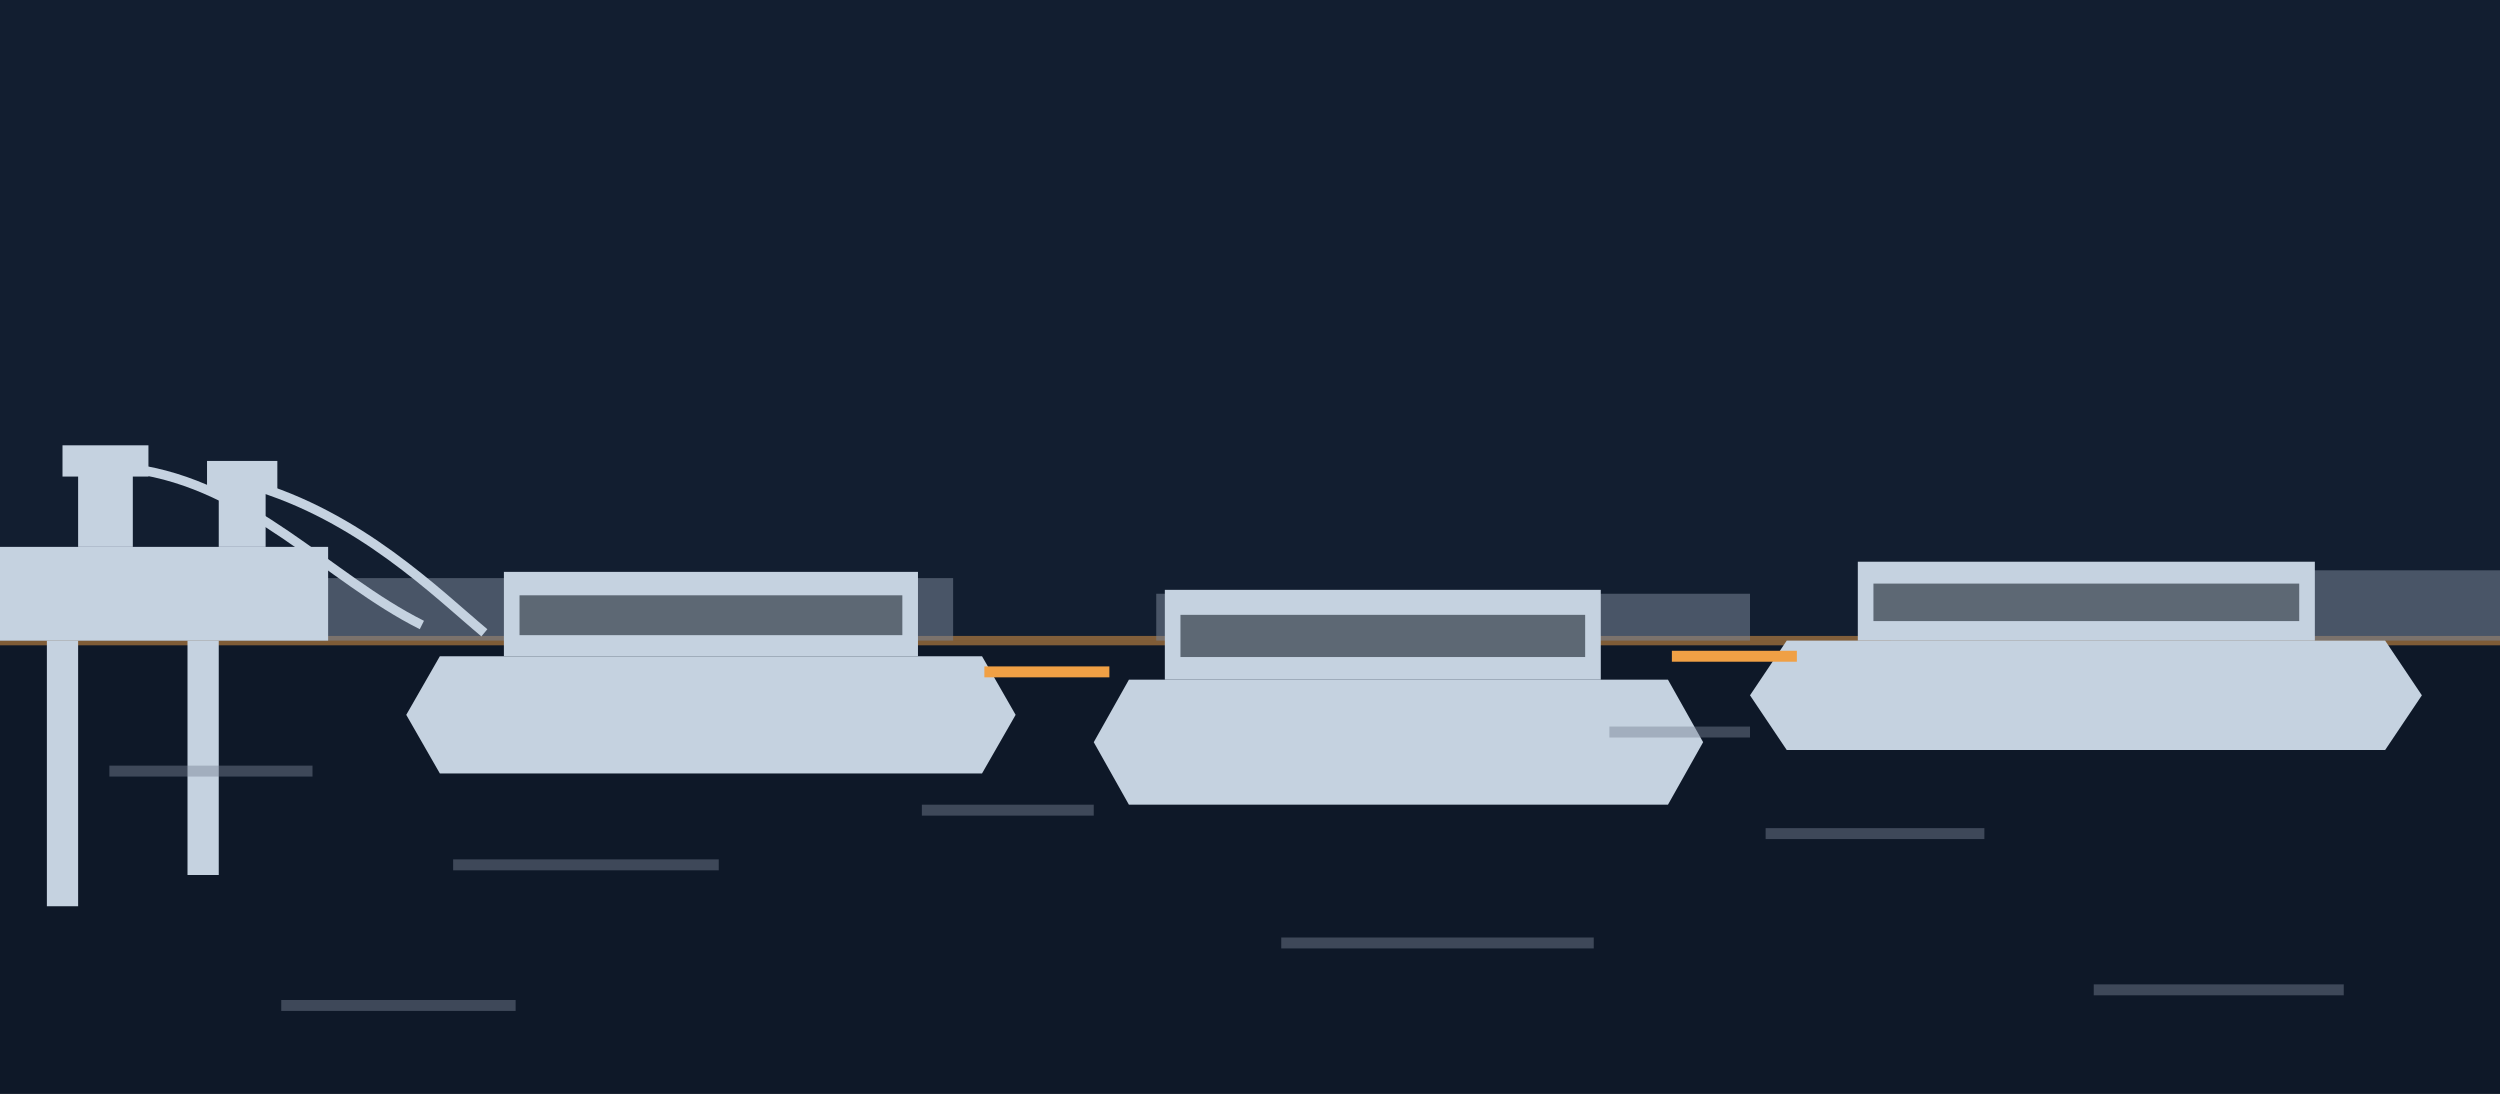
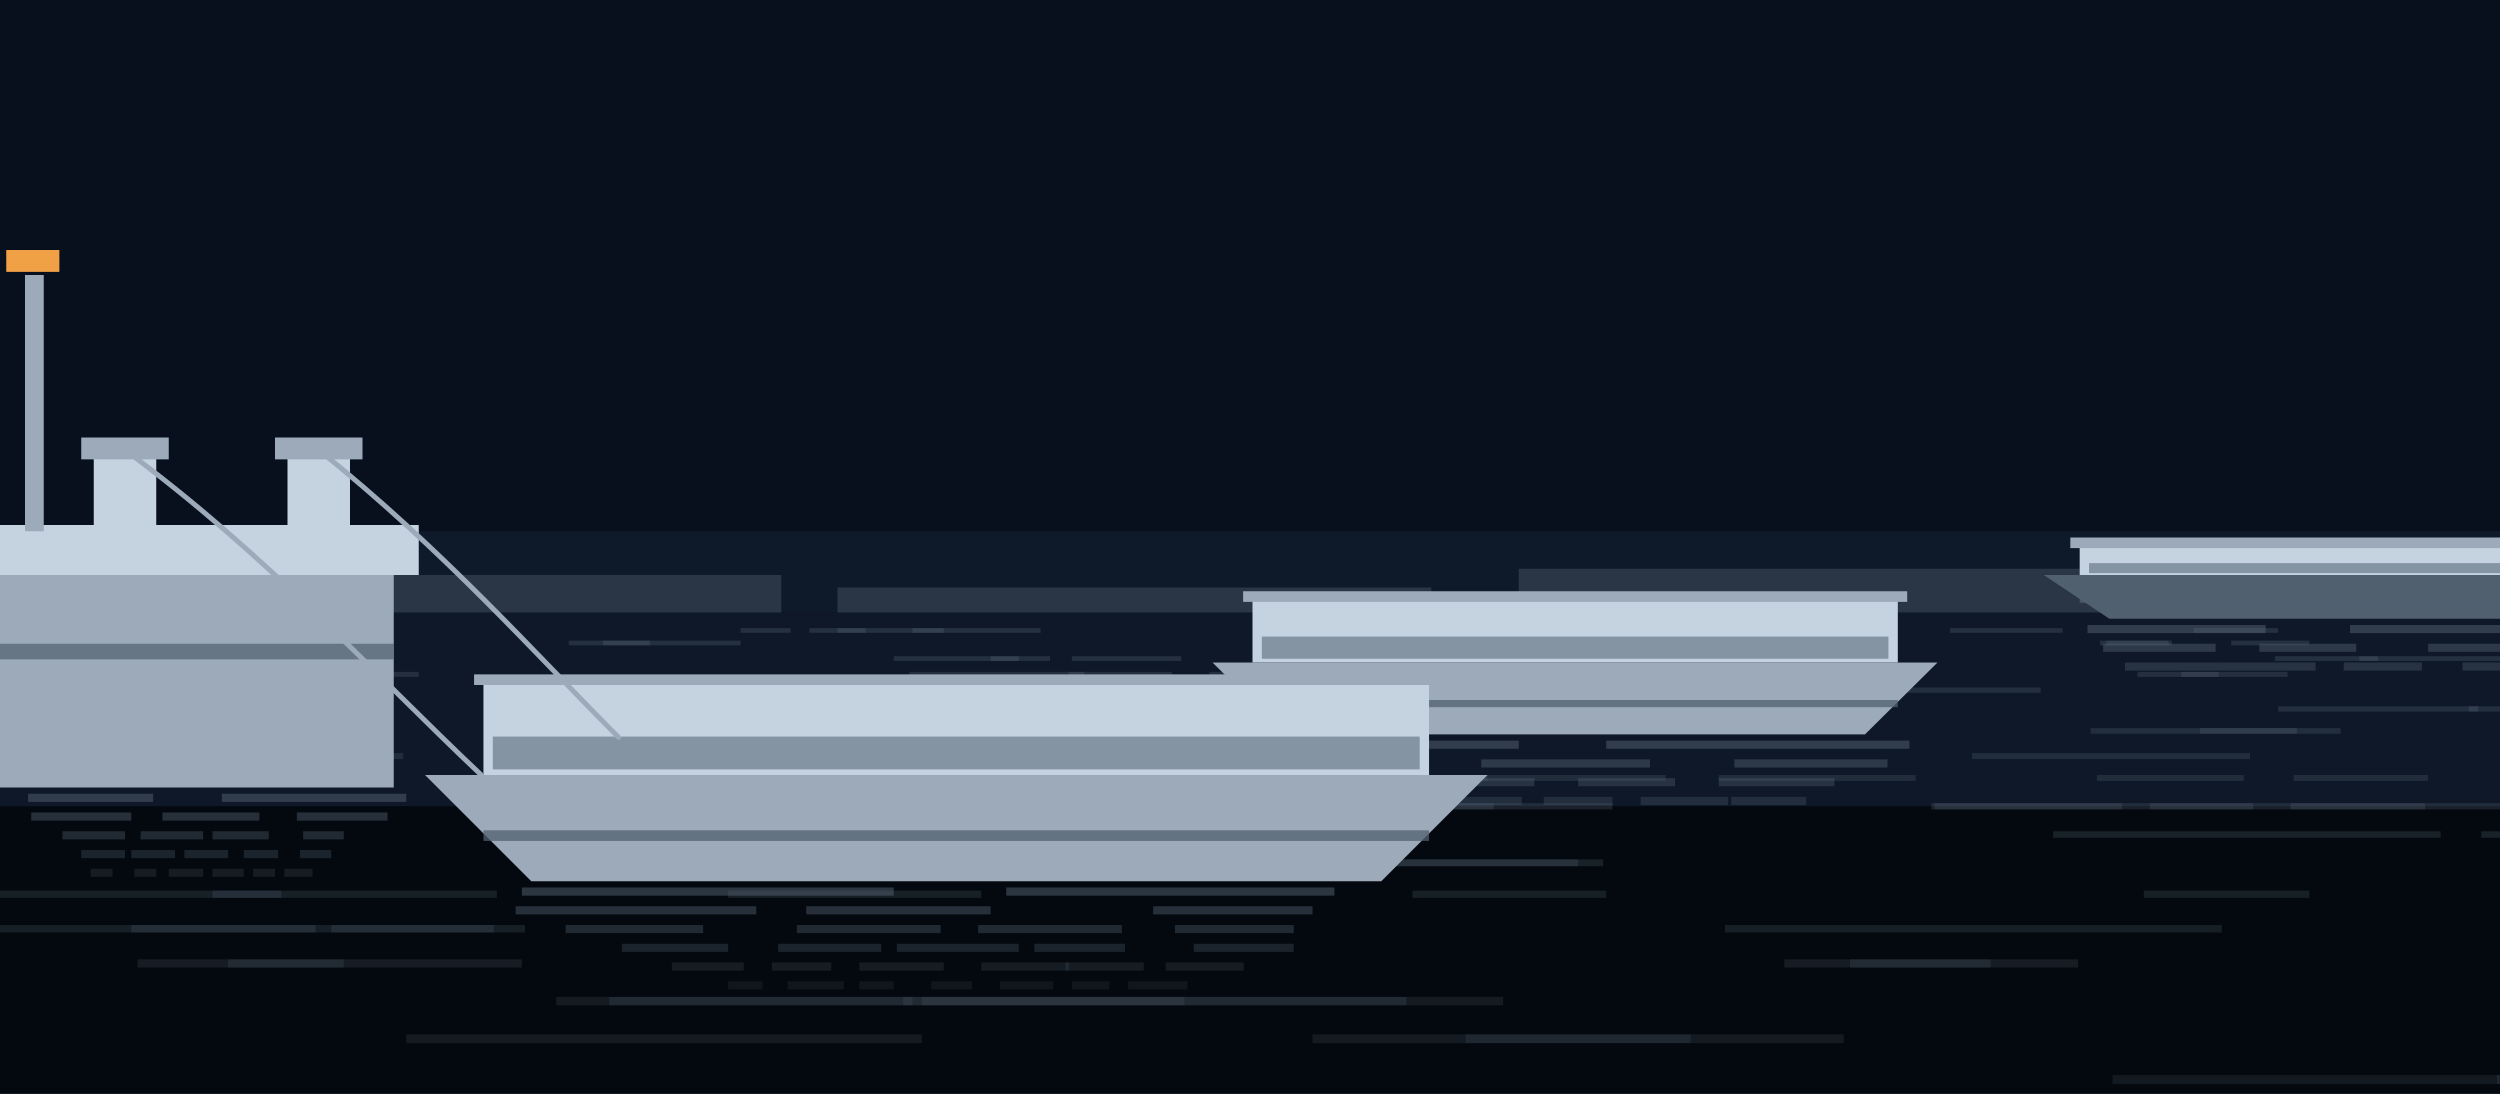
- <svg xmlns="http://www.w3.org/2000/svg" viewBox="0 0 320 140" role="img" aria-label="Barges made fast in a fleeting slip">
+ <svg xmlns="http://www.w3.org/2000/svg" viewBox="0 0 800 350" role="img" aria-label="Barges made fast along a fleeting wall, mooring wires run to the cells" preserveAspectRatio="xMidYMid slice">
  <style>
-     /* --hull-900 */  .ground { fill: #07101c; }
-     /* --hull-800 */  .sky    { fill: #121e30; }
-     /* --hull-850 */  .water  { fill: #0e1828; }
-     /* --mist-600 */  .far    { fill: #778294; }
-     /* --mist-200 */  .ink    { fill: #c5d2e0; }
-     /* --signal-500 */ .mark  { fill: #f0a045; }
-     /* --rust-500 */  .tier2  { fill: #ba6c47; }
-     .rule        { stroke: #778294; stroke-width: 1; fill: none; }
-     .wire        { stroke: #c5d2e0; stroke-width: 1.2; fill: none; }
-     .accent-rule { stroke: #f0a045; stroke-width: 1.4; fill: none; }
+     .ground  { fill: #07101c; }
+     .sky-hi  { fill: #07101c; }
+     .sky-lo  { fill: #121e30; }
+     .far     { fill: #2a3645; }
+     .mid     { fill: #51606f; }
+     .sea-hi  { fill: #0e1828; }
+     .sea-lo  { fill: #04090f; }
+     .deck    { fill: #c5d2e0; }
+     .side    { fill: #9caab9; }
+     .shade   { fill: #51606f; }
+     .dark    { fill: #363f4a; }
+     .mark    { fill: #f0a045; }
+     .tier2   { fill: #ba6c47; }
+     .hair { stroke: #51606f; fill: none; stroke-width: 1.4; }
+     .wire { stroke: #9caab9; fill: none; stroke-width: 1.6; stroke-linecap: round; }
+     .acc  { stroke: #f0a045; fill: none; stroke-width: 2; stroke-linecap: round; }
  </style>
-   <rect class="ground" width="320" height="140" />
-   <rect class="sky" width="320" height="82" />
-   <rect class="water" y="82" width="320" height="58" />
-   <rect class="mark" y="81.4" width="320" height="1.2" opacity="0.5" />
-   <g class="far" opacity="0.55">
-     <rect x="0" y="74" width="122" height="8" />
-     <rect x="148" y="76" width="76" height="6" />
-     <rect x="242" y="73" width="78" height="9" />
-   </g>
-   <rect class="ink" x="0" y="70" width="42" height="12" />
-   <rect class="ink" x="6" y="82" width="4" height="34" />
-   <rect class="ink" x="24" y="82" width="4" height="30" />
-   <g class="ink">
-     <rect x="10" y="60" width="7" height="10" />
-     <rect x="8" y="57" width="11" height="4" />
-     <rect x="28" y="62" width="6" height="8" />
-     <rect x="26.5" y="59" width="9" height="4" />
-   </g>
-   <path class="ink" d="M56.3,84.0 H125.7 L130.0,91.5 L125.7,99.0 H56.3 L52.0,91.5 Z" />
-   <rect class="ink" x="64.5" y="73.2" width="53.0" height="10.8" />
-   <rect class="ground" x="66.5" y="76.2" width="49.0" height="5.1" opacity="0.55" />
-   <path class="ink" d="M144.5,87.0 H213.5 L218.0,95.0 L213.5,103.0 H144.5 L140.0,95.0 Z" />
-   <rect class="ink" x="149.1" y="75.5" width="55.8" height="11.5" />
-   <rect class="ground" x="151.1" y="78.7" width="51.8" height="5.4" opacity="0.55" />
-   <path class="ink" d="M228.7,82.0 H305.3 L310.0,89.0 L305.3,96.0 H228.7 L224.0,89.0 Z" />
-   <rect class="ink" x="237.8" y="71.9" width="58.5" height="10.1" />
-   <rect class="ground" x="239.8" y="74.7" width="54.5" height="4.8" opacity="0.55" />
-   <path class="wire" d="M17,60 C32,62 42,74 54,80" />
-   <path class="wire" d="M32,62 C46,66 56,76 62,81" />
-   <path class="accent-rule" d="M126,86 H142" />
-   <path class="accent-rule" d="M214,84 H230" />
-   <g class="far" opacity="0.45">
-     <rect x="14" y="98" width="26" height="1.4" />
-     <rect x="58" y="110" width="34" height="1.4" />
-     <rect x="118" y="103" width="22" height="1.4" />
-     <rect x="164" y="120" width="40" height="1.4" />
-     <rect x="226" y="106" width="28" height="1.4" />
-     <rect x="268" y="126" width="32" height="1.4" />
-     <rect x="36" y="128" width="30" height="1.4" />
-     <rect x="206" y="93" width="18" height="1.4" />
-   </g>
+   <rect class="ground" width="800" height="350" />
+   <rect class="sky-hi" width="800" height="170" />
+   <rect class="sky-lo" y="170" width="800" height="26" opacity="0.65" />
+   <rect class="sea-hi" y="196" width="800" height="62" />
+   <rect class="sea-lo" y="258" width="800" height="92" />
+   <g class="far">
+     <rect x="0" y="184" width="250" height="12" />
+     <rect x="268" y="188" width="190" height="8" />
+     <rect x="486" y="182" width="314" height="14" />
+   </g>
+   <g class="mid">
+     <rect x="540" y="201" width="24" height="1.5" opacity="0.33" />
+     <rect x="259" y="201" width="18" height="1.5" opacity="0.33" />
+     <rect x="268" y="201" width="34" height="1.5" opacity="0.33" />
+     <rect x="702" y="201" width="27" height="1.5" opacity="0.33" />
+     <rect x="624" y="201" width="36" height="1.5" opacity="0.33" />
+     <rect x="107" y="201" width="15" height="1.5" opacity="0.33" />
+     <rect x="237" y="201" width="16" height="1.5" opacity="0.33" />
+     <rect x="292" y="201" width="41" height="1.5" opacity="0.33" />
+     <rect x="441" y="205" width="19" height="1.5" opacity="0.33" />
+     <rect x="672" y="205" width="22" height="1.5" opacity="0.33" />
+     <rect x="674" y="205" width="21" height="1.5" opacity="0.33" />
+     <rect x="714" y="205" width="25" height="1.5" opacity="0.33" />
+     <rect x="-41" y="205" width="41" height="1.5" opacity="0.33" />
+     <rect x="182" y="205" width="26" height="1.5" opacity="0.33" />
+     <rect x="193" y="205" width="44" height="1.5" opacity="0.33" />
+     <rect x="23" y="205" width="39" height="1.5" opacity="0.33" />
+     <rect x="50" y="210" width="33" height="1.5" opacity="0.33" />
+     <rect x="755" y="210" width="47" height="1.5" opacity="0.33" />
+     <rect x="59" y="210" width="51" height="1.5" opacity="0.33" />
+     <rect x="286" y="210" width="40" height="1.5" opacity="0.33" />
+     <rect x="317" y="210" width="19" height="1.5" opacity="0.33" />
+     <rect x="-8" y="210" width="19" height="1.5" opacity="0.33" />
+     <rect x="343" y="210" width="35" height="1.5" opacity="0.33" />
+     <rect x="728" y="210" width="33" height="1.5" opacity="0.33" />
+     <rect x="23" y="215" width="33" height="1.6" opacity="0.32" />
+     <rect x="387" y="215" width="33" height="1.6" opacity="0.32" />
+     <rect x="108" y="215" width="26" height="1.6" opacity="0.32" />
+     <rect x="410" y="215" width="49" height="1.6" opacity="0.32" />
+     <rect x="291" y="215" width="56" height="1.6" opacity="0.32" />
+     <rect x="684" y="215" width="26" height="1.6" opacity="0.32" />
+     <rect x="698" y="215" width="34" height="1.6" opacity="0.32" />
+     <rect x="342" y="215" width="33" height="1.6" opacity="0.32" />
+     <rect x="201" y="220" width="35" height="1.7" opacity="0.31" />
+     <rect x="460" y="220" width="60" height="1.7" opacity="0.31" />
+     <rect x="167" y="220" width="64" height="1.7" opacity="0.31" />
+     <rect x="417" y="220" width="64" height="1.7" opacity="0.31" />
+     <rect x="597" y="220" width="56" height="1.7" opacity="0.31" />
+     <rect x="451" y="220" width="41" height="1.7" opacity="0.31" />
+     <rect x="24" y="220" width="43" height="1.7" opacity="0.31" />
+     <rect x="368" y="220" width="59" height="1.7" opacity="0.31" />
+     <rect x="-44" y="226" width="35" height="1.7" opacity="0.31" />
+     <rect x="464" y="226" width="36" height="1.7" opacity="0.31" />
+     <rect x="350" y="226" width="43" height="1.7" opacity="0.31" />
+     <rect x="158" y="226" width="50" height="1.7" opacity="0.31" />
+     <rect x="729" y="226" width="64" height="1.7" opacity="0.31" />
+     <rect x="395" y="226" width="40" height="1.7" opacity="0.31" />
+     <rect x="790" y="226" width="33" height="1.7" opacity="0.31" />
+     <rect x="704" y="233" width="31" height="1.8" opacity="0.30" />
+     <rect x="376" y="233" width="48" height="1.8" opacity="0.30" />
+     <rect x="669" y="233" width="80" height="1.8" opacity="0.30" />
+     <rect x="43" y="233" width="43" height="1.8" opacity="0.30" />
+     <rect x="355" y="233" width="58" height="1.8" opacity="0.30" />
+     <rect x="235" y="233" width="83" height="1.8" opacity="0.30" />
+     <rect x="270" y="233" width="70" height="1.8" opacity="0.30" />
+     <rect x="306" y="241" width="93" height="1.9" opacity="0.29" />
+     <rect x="-10" y="241" width="35" height="1.9" opacity="0.29" />
+     <rect x="10" y="241" width="42" height="1.9" opacity="0.29" />
+     <rect x="631" y="241" width="89" height="1.9" opacity="0.29" />
+     <rect x="89" y="241" width="40" height="1.9" opacity="0.29" />
+     <rect x="182" y="241" width="86" height="1.9" opacity="0.29" />
+     <rect x="-28" y="241" width="92" height="1.9" opacity="0.29" />
+     <rect x="671" y="248" width="47" height="1.9" opacity="0.29" />
+     <rect x="273" y="248" width="78" height="1.9" opacity="0.29" />
+     <rect x="550" y="248" width="63" height="1.9" opacity="0.29" />
+     <rect x="734" y="248" width="43" height="1.9" opacity="0.29" />
+     <rect x="459" y="248" width="74" height="1.9" opacity="0.29" />
+     <rect x="374" y="248" width="102" height="1.9" opacity="0.29" />
+     <rect x="370" y="257" width="108" height="2.0" opacity="0.28" />
+     <rect x="619" y="257" width="102" height="2.0" opacity="0.28" />
+     <rect x="618" y="257" width="61" height="2.0" opacity="0.28" />
+     <rect x="688" y="257" width="88" height="2.0" opacity="0.28" />
+     <rect x="459" y="257" width="57" height="2.0" opacity="0.28" />
+     <rect x="733" y="257" width="87" height="2.0" opacity="0.28" />
+     <rect x="239" y="266" width="73" height="2.1" opacity="0.27" />
+     <rect x="170" y="266" width="61" height="2.1" opacity="0.27" />
+     <rect x="794" y="266" width="80" height="2.1" opacity="0.27" />
+     <rect x="256" y="266" width="45" height="2.1" opacity="0.27" />
+     <rect x="657" y="266" width="124" height="2.1" opacity="0.27" />
+     <rect x="186" y="266" width="86" height="2.1" opacity="0.27" />
+     <rect x="327" y="275" width="55" height="2.2" opacity="0.26" />
+     <rect x="369" y="275" width="136" height="2.2" opacity="0.26" />
+     <rect x="376" y="275" width="137" height="2.2" opacity="0.26" />
+     <rect x="323" y="275" width="98" height="2.2" opacity="0.26" />
+     <rect x="817" y="275" width="108" height="2.2" opacity="0.26" />
+     <rect x="233" y="285" width="81" height="2.3" opacity="0.25" />
+     <rect x="452" y="285" width="62" height="2.3" opacity="0.25" />
+     <rect x="68" y="285" width="91" height="2.3" opacity="0.25" />
+     <rect x="-34" y="285" width="124" height="2.3" opacity="0.25" />
+     <rect x="686" y="285" width="53" height="2.3" opacity="0.25" />
+     <rect x="106" y="296" width="62" height="2.4" opacity="0.24" />
+     <rect x="834" y="296" width="149" height="2.4" opacity="0.24" />
+     <rect x="552" y="296" width="159" height="2.4" opacity="0.24" />
+     <rect x="-6" y="296" width="107" height="2.4" opacity="0.24" />
+     <rect x="42" y="296" width="116" height="2.4" opacity="0.24" />
+     <rect x="44" y="307" width="66" height="2.6" opacity="0.22" />
+     <rect x="571" y="307" width="66" height="2.6" opacity="0.22" />
+     <rect x="73" y="307" width="94" height="2.6" opacity="0.22" />
+     <rect x="592" y="307" width="73" height="2.6" opacity="0.22" />
+     <rect x="289" y="319" width="192" height="2.7" opacity="0.21" />
+     <rect x="295" y="319" width="155" height="2.7" opacity="0.21" />
+     <rect x="178" y="319" width="114" height="2.7" opacity="0.21" />
+     <rect x="195" y="319" width="184" height="2.7" opacity="0.21" />
+     <rect x="420" y="331" width="170" height="2.8" opacity="0.20" />
+     <rect x="469" y="331" width="72" height="2.8" opacity="0.20" />
+     <rect x="130" y="331" width="165" height="2.8" opacity="0.20" />
+     <rect x="676" y="344" width="127" height="2.9" opacity="0.19" />
+     <rect x="799" y="344" width="185" height="2.9" opacity="0.19" />
+     <rect x="860" y="344" width="125" height="2.9" opacity="0.19" />
+   </g>
+   <rect class="side" x="0" y="182" width="126" height="70" />
+   <rect class="deck" x="0" y="168" width="134" height="16" />
+   <rect class="shade" x="0" y="206" width="126" height="5" opacity="0.7" />
+   <rect class="deck" x="30" y="146" width="20" height="23" />
+   <rect class="side" x="26" y="140" width="28" height="7" />
+   <rect class="deck" x="92" y="146" width="20" height="23" />
+   <rect class="side" x="88" y="140" width="28" height="7" />
+   <rect class="side" x="8" y="88" width="6" height="82" />
+   <rect class="mark" x="2" y="80" width="17" height="7" />
+   <g class="mid">
+     <rect x="9" y="254" width="40" height="2.6" opacity="0.52" />
+     <rect x="71" y="254" width="59" height="2.6" opacity="0.52" />
+     <rect x="10" y="260" width="32" height="2.6" opacity="0.45" />
+     <rect x="52" y="260" width="31" height="2.6" opacity="0.45" />
+     <rect x="95" y="260" width="29" height="2.6" opacity="0.45" />
+     <rect x="20" y="266" width="20" height="2.6" opacity="0.37" />
+     <rect x="45" y="266" width="20" height="2.6" opacity="0.37" />
+     <rect x="68" y="266" width="18" height="2.6" opacity="0.37" />
+     <rect x="97" y="266" width="13" height="2.6" opacity="0.37" />
+     <rect x="26" y="272" width="14" height="2.6" opacity="0.30" />
+     <rect x="42" y="272" width="14" height="2.6" opacity="0.30" />
+     <rect x="59" y="272" width="14" height="2.6" opacity="0.30" />
+     <rect x="78" y="272" width="11" height="2.6" opacity="0.30" />
+     <rect x="96" y="272" width="10" height="2.6" opacity="0.30" />
+     <rect x="29" y="278" width="7" height="2.6" opacity="0.22" />
+     <rect x="43" y="278" width="7" height="2.6" opacity="0.22" />
+     <rect x="54" y="278" width="11" height="2.6" opacity="0.22" />
+     <rect x="68" y="278" width="10" height="2.6" opacity="0.22" />
+     <rect x="81" y="278" width="7" height="2.6" opacity="0.22" />
+     <rect x="91" y="278" width="9" height="2.6" opacity="0.22" />
+   </g>
+   <path class="mid" d="M675.0,198.0 L654.0,184.0 L864.0,184.0 L843.0,198.0 Z" />
+   <rect class="shade" x="665.5" y="191.3" width="186.9" height="1.6" opacity="0.75" />
+   <rect class="deck" x="665.5" y="175.0" width="186.9" height="9.0" />
+   <rect class="side" x="662.5" y="172.0" width="192.9" height="3.4" />
+   <rect class="shade" x="668.5" y="180.2" width="180.9" height="3.2" opacity="0.55" />
+   <g class="mid">
+     <rect x="668" y="200" width="57" height="2.6" opacity="0.52" />
+     <rect x="752" y="200" width="60" height="2.6" opacity="0.52" />
+     <rect x="673" y="206" width="36" height="2.6" opacity="0.45" />
+     <rect x="723" y="206" width="31" height="2.6" opacity="0.45" />
+     <rect x="777" y="206" width="28" height="2.6" opacity="0.45" />
+     <rect x="680" y="212" width="30" height="2.6" opacity="0.37" />
+     <rect x="710" y="212" width="31" height="2.6" opacity="0.37" />
+     <rect x="750" y="212" width="25" height="2.6" opacity="0.37" />
+     <rect x="788" y="212" width="23" height="2.6" opacity="0.37" />
+   </g>
+   <path class="side" d="M411.2,235.0 L388.0,212.0 L620.0,212.0 L596.8,235.0 Z" />
+   <rect class="shade" x="400.8" y="224.0" width="206.5" height="2.3" opacity="0.75" />
+   <rect class="deck" x="400.8" y="192.2" width="206.5" height="19.8" />
+   <rect class="side" x="397.8" y="189.2" width="212.5" height="3.4" />
+   <rect class="shade" x="403.8" y="203.7" width="200.5" height="7.1" opacity="0.55" />
+   <g class="mid">
+     <rect x="408" y="237" width="78" height="2.6" opacity="0.52" />
+     <rect x="514" y="237" width="97" height="2.6" opacity="0.52" />
+     <rect x="401" y="243" width="35" height="2.6" opacity="0.45" />
+     <rect x="474" y="243" width="54" height="2.6" opacity="0.45" />
+     <rect x="555" y="243" width="49" height="2.6" opacity="0.45" />
+     <rect x="420" y="249" width="25" height="2.6" opacity="0.37" />
+     <rect x="465" y="249" width="26" height="2.6" opacity="0.37" />
+     <rect x="505" y="249" width="31" height="2.6" opacity="0.37" />
+     <rect x="550" y="249" width="37" height="2.6" opacity="0.37" />
+     <rect x="429" y="255" width="24" height="2.6" opacity="0.30" />
+     <rect x="459" y="255" width="28" height="2.6" opacity="0.30" />
+     <rect x="494" y="255" width="22" height="2.6" opacity="0.30" />
+     <rect x="525" y="255" width="28" height="2.6" opacity="0.30" />
+     <rect x="554" y="255" width="24" height="2.6" opacity="0.30" />
+   </g>
+   <path class="side" d="M170.0,282.0 L136.0,248.0 L476.0,248.0 L442.0,282.0 Z" />
+   <rect class="shade" x="154.7" y="265.7" width="302.6" height="3.4" opacity="0.75" />
+   <rect class="deck" x="154.7" y="218.8" width="302.6" height="29.2" />
+   <rect class="side" x="151.7" y="215.8" width="308.6" height="3.4" />
+   <rect class="shade" x="157.7" y="235.7" width="296.6" height="10.5" opacity="0.55" />
+   <g class="mid">
+     <rect x="167" y="284" width="119" height="2.6" opacity="0.52" />
+     <rect x="322" y="284" width="105" height="2.6" opacity="0.52" />
+     <rect x="165" y="290" width="77" height="2.6" opacity="0.45" />
+     <rect x="258" y="290" width="59" height="2.6" opacity="0.45" />
+     <rect x="369" y="290" width="51" height="2.6" opacity="0.45" />
+     <rect x="181" y="296" width="44" height="2.6" opacity="0.37" />
+     <rect x="255" y="296" width="46" height="2.6" opacity="0.37" />
+     <rect x="313" y="296" width="46" height="2.6" opacity="0.37" />
+     <rect x="376" y="296" width="38" height="2.6" opacity="0.37" />
+     <rect x="199" y="302" width="34" height="2.6" opacity="0.30" />
+     <rect x="249" y="302" width="33" height="2.6" opacity="0.30" />
+     <rect x="287" y="302" width="39" height="2.6" opacity="0.30" />
+     <rect x="331" y="302" width="29" height="2.6" opacity="0.30" />
+     <rect x="382" y="302" width="32" height="2.6" opacity="0.30" />
+     <rect x="215" y="308" width="23" height="2.6" opacity="0.22" />
+     <rect x="247" y="308" width="19" height="2.6" opacity="0.22" />
+     <rect x="275" y="308" width="27" height="2.6" opacity="0.22" />
+     <rect x="314" y="308" width="28" height="2.6" opacity="0.22" />
+     <rect x="341" y="308" width="25" height="2.6" opacity="0.22" />
+     <rect x="373" y="308" width="25" height="2.6" opacity="0.22" />
+     <rect x="233" y="314" width="11" height="2.6" opacity="0.15" />
+     <rect x="252" y="314" width="18" height="2.6" opacity="0.15" />
+     <rect x="275" y="314" width="11" height="2.6" opacity="0.15" />
+     <rect x="298" y="314" width="13" height="2.6" opacity="0.15" />
+     <rect x="320" y="314" width="17" height="2.6" opacity="0.15" />
+     <rect x="343" y="314" width="12" height="2.6" opacity="0.15" />
+     <rect x="361" y="314" width="19" height="2.6" opacity="0.15" />
+   </g>
+   <path class="wire" d="M40,144 C86,178 118,214 154,248" />
+   <path class="wire" d="M102,144 C142,176 172,210 198,236" />
</svg>
